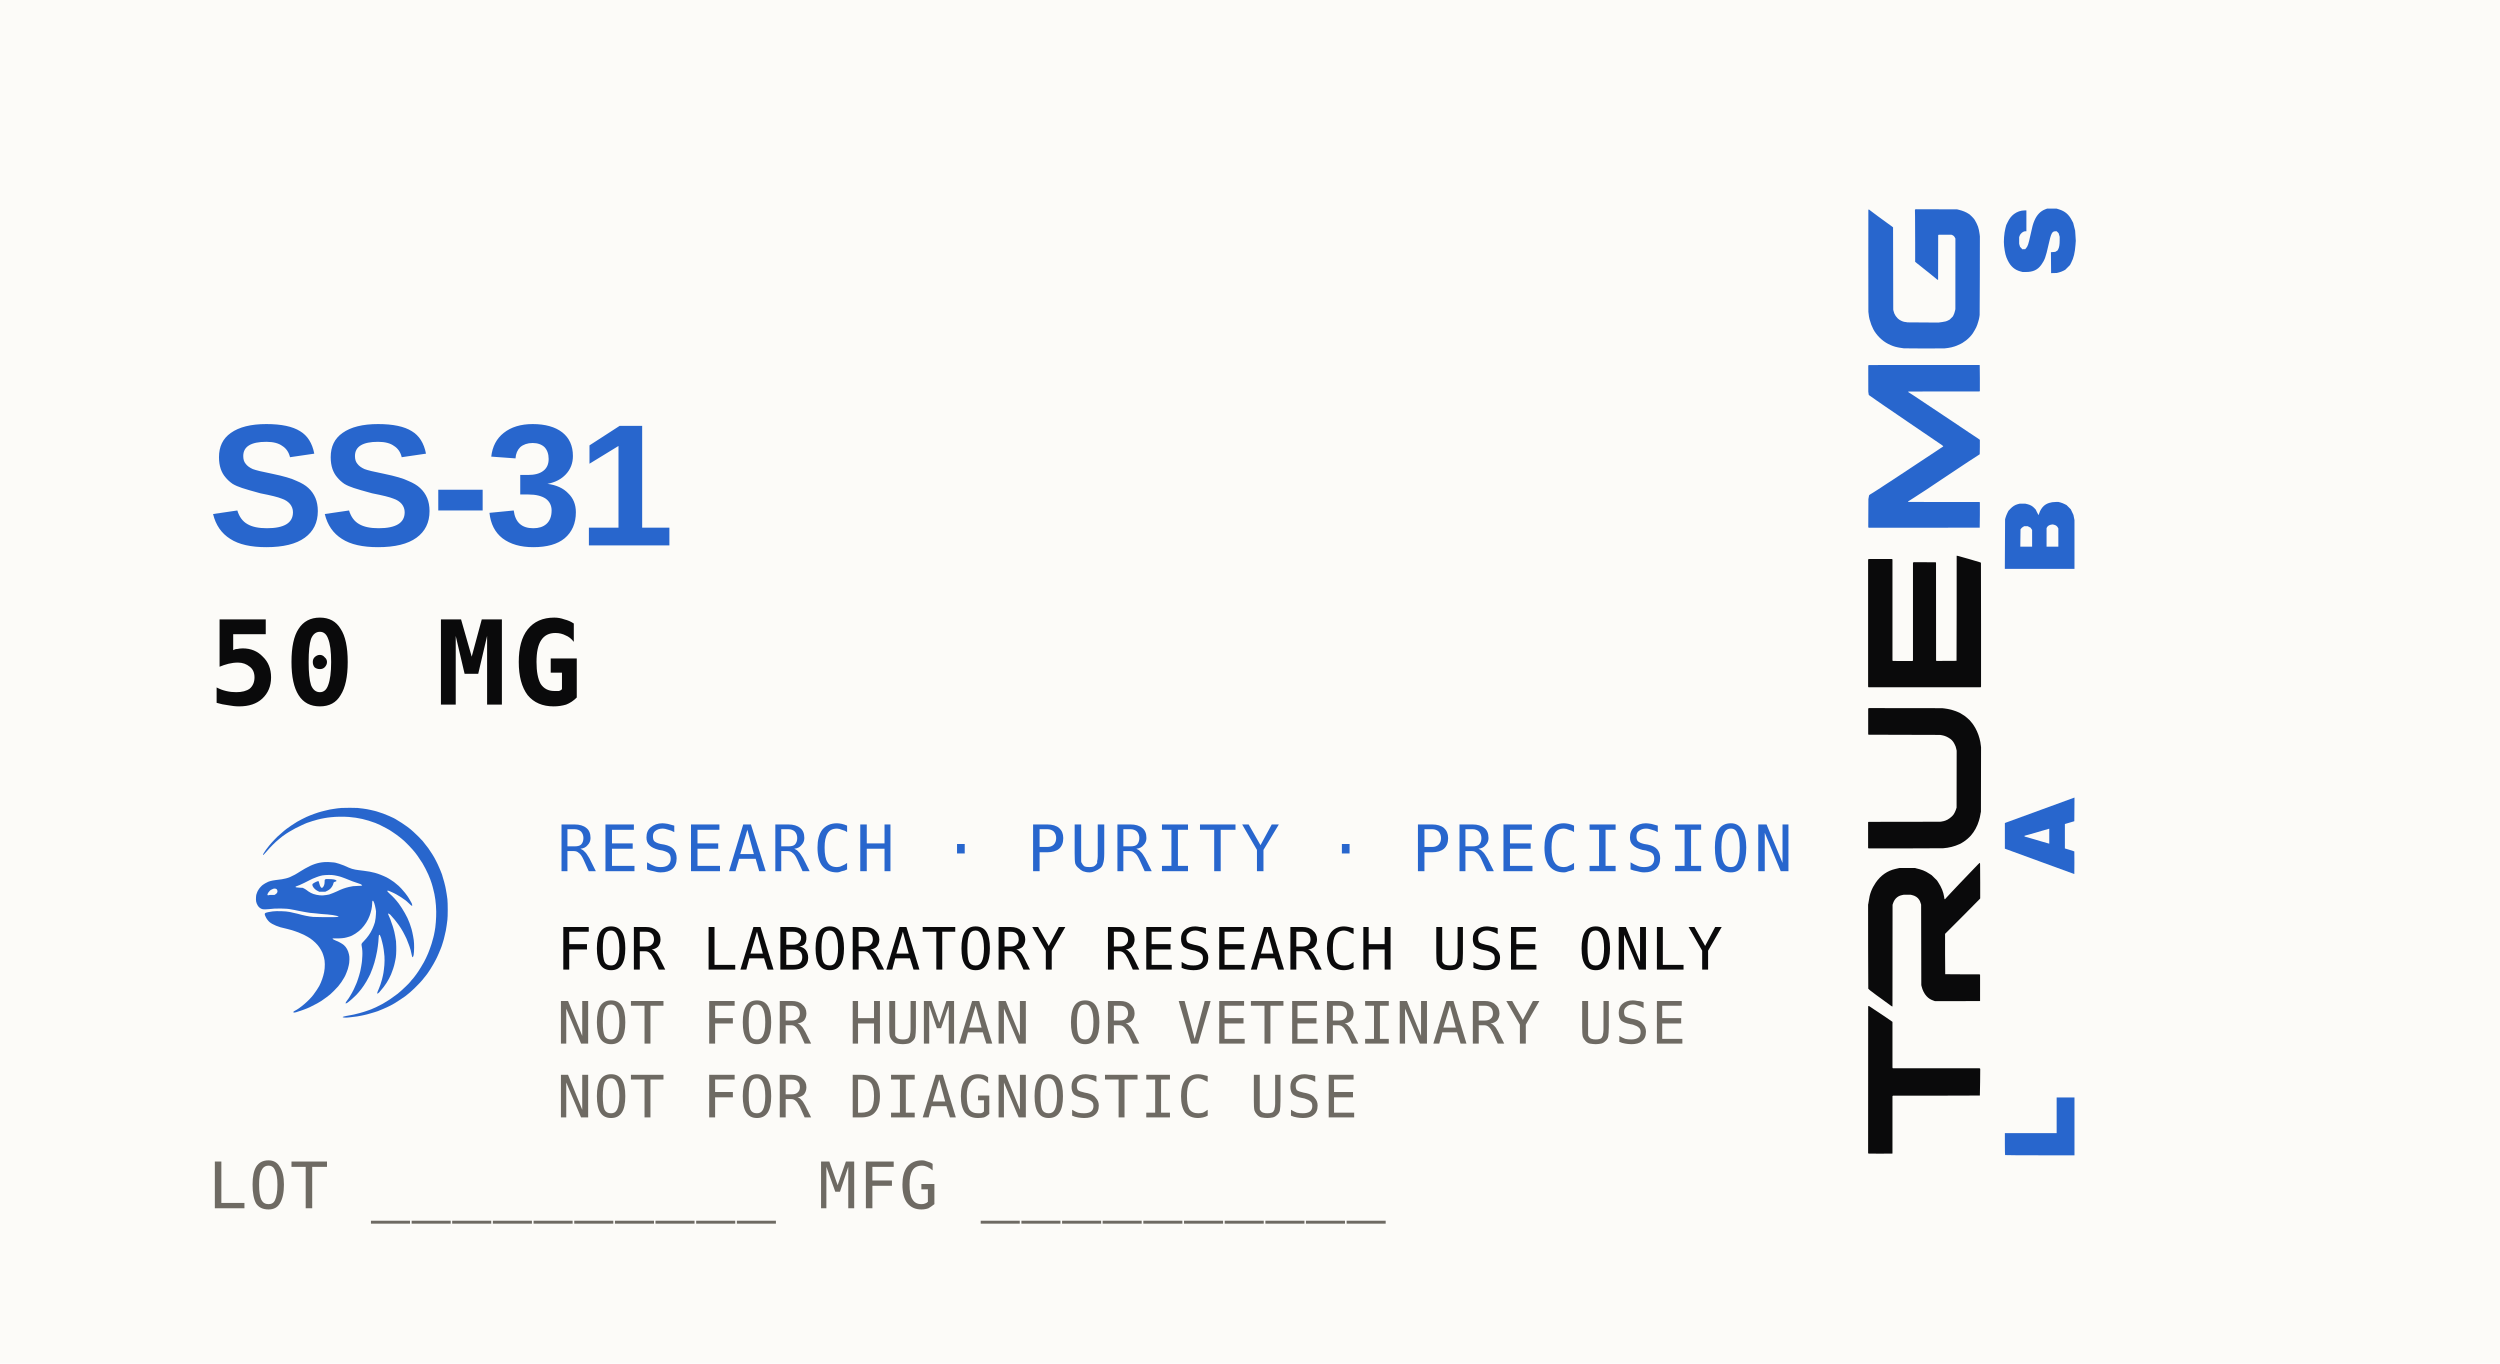
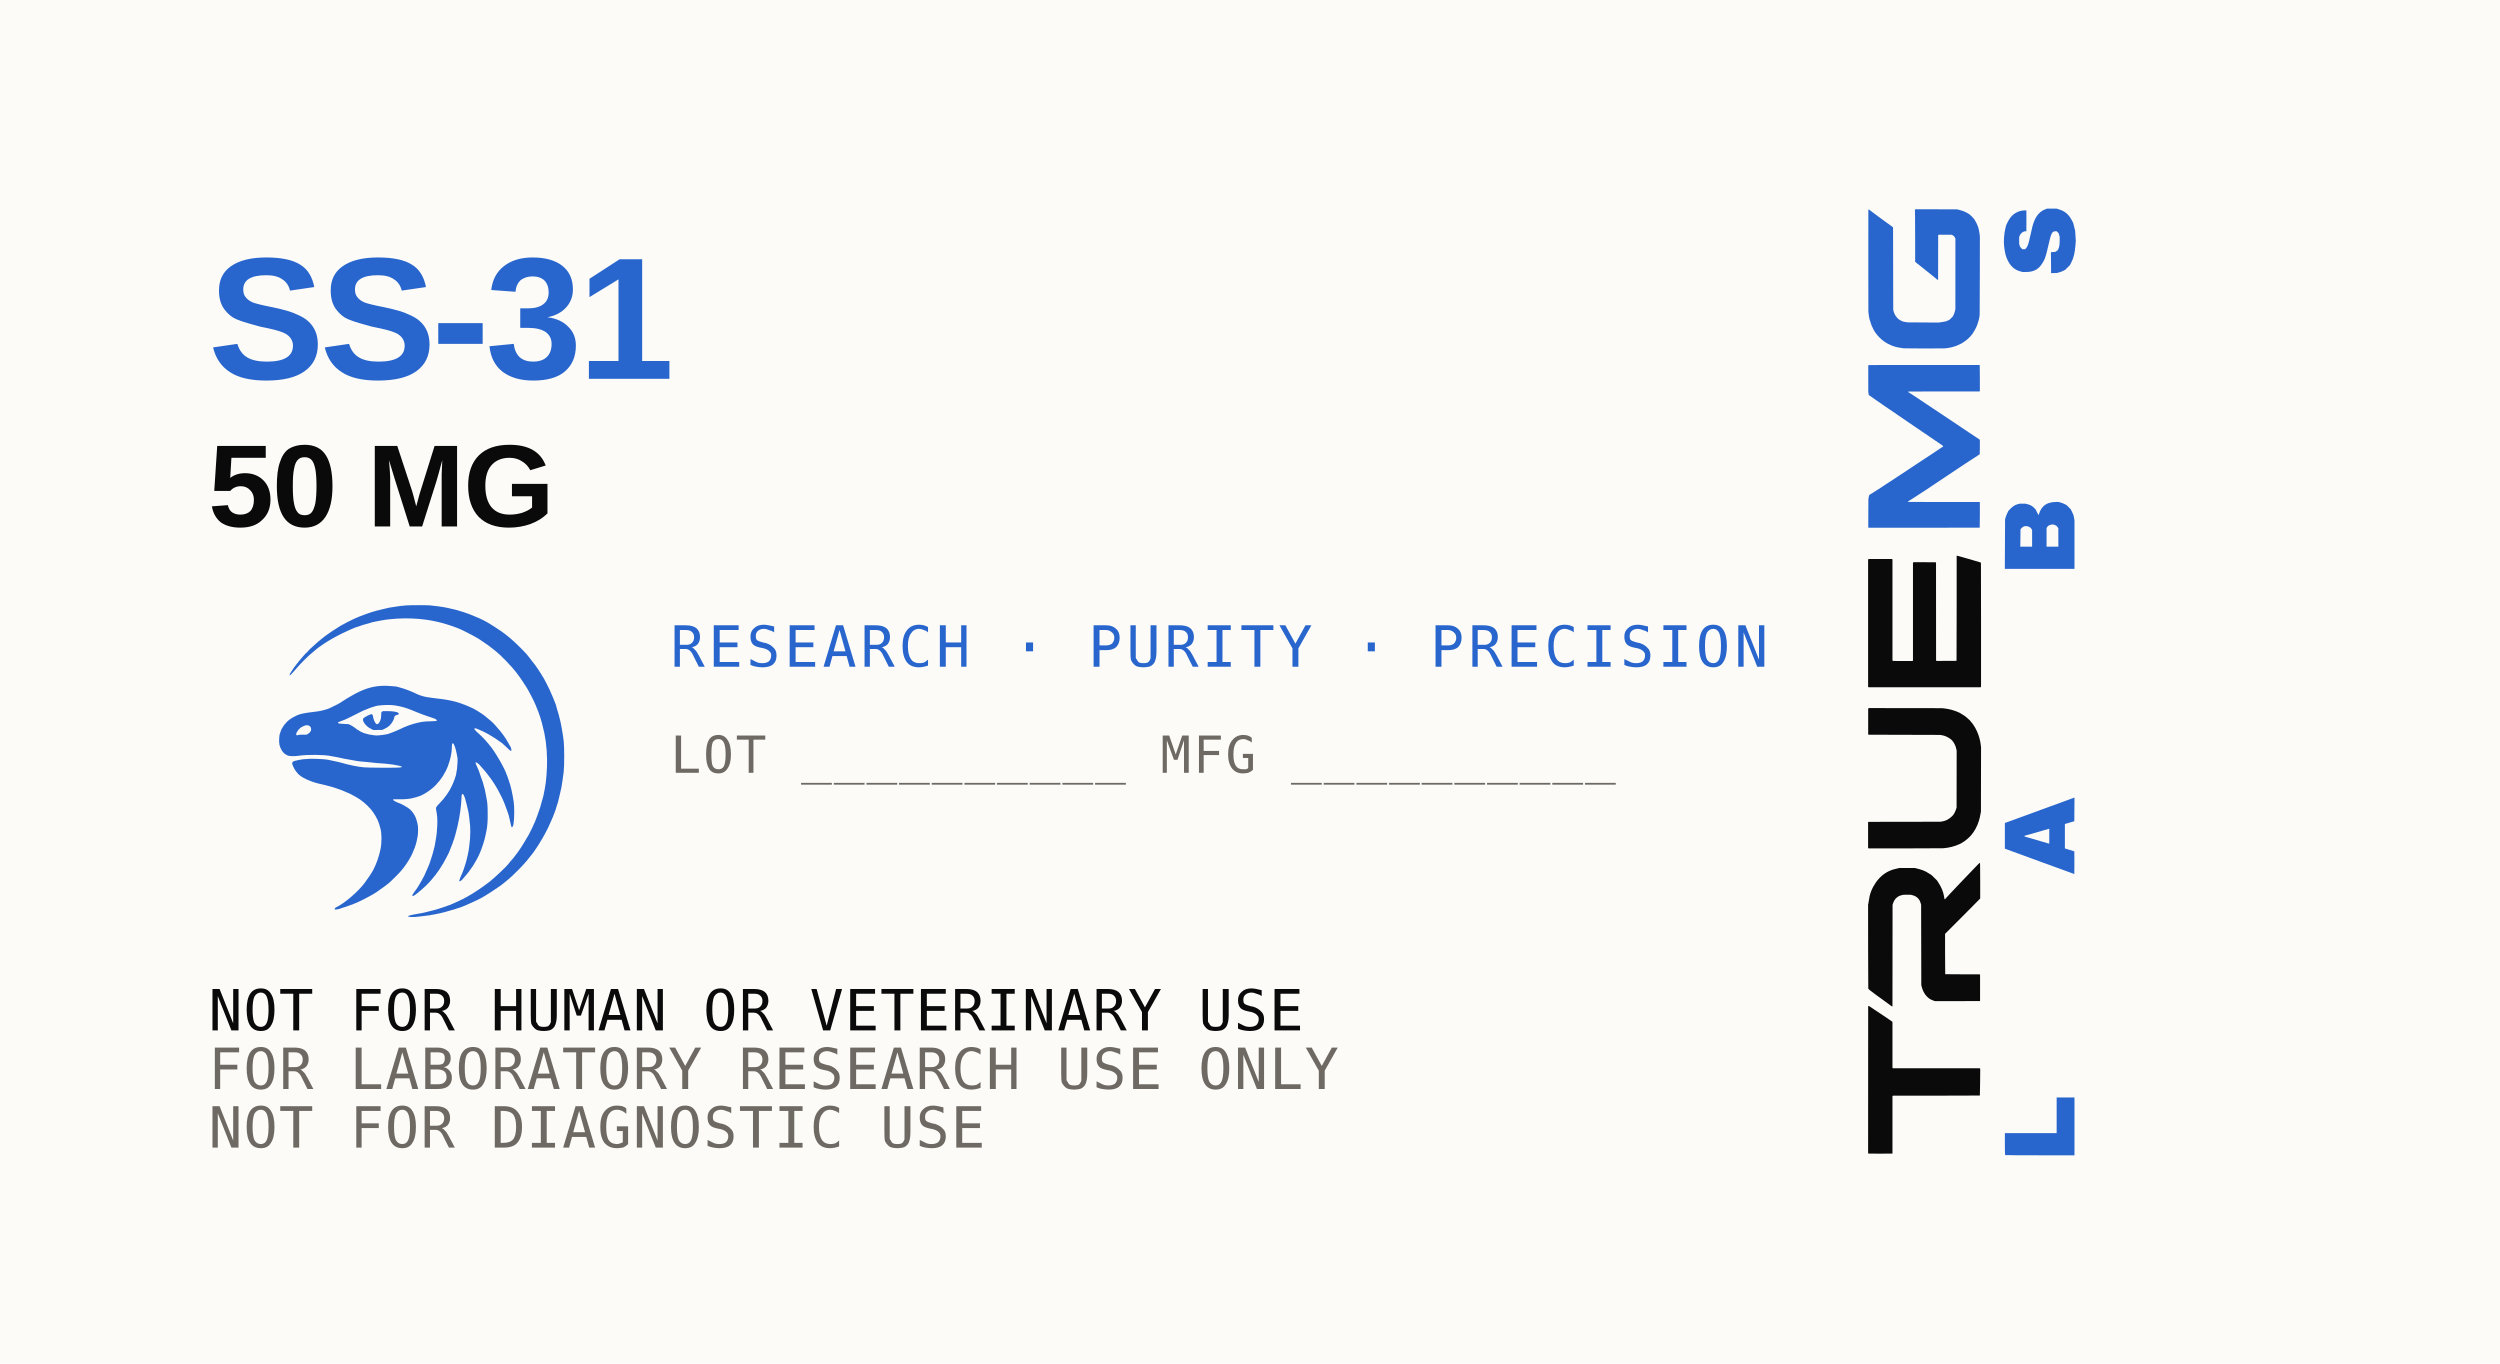
<svg xmlns="http://www.w3.org/2000/svg" width="66.0mm" height="36.0mm" viewBox="0 0 66.0 36.0">
  <rect x="0" y="0" width="66.0" height="36.0" fill="#FCFBF8" />
  <g transform="translate(49.30,30.50) rotate(-90) scale(0.004437)">
    <g transform="translate(0,681) scale(0.025,-0.025)" stroke="none">
      <g fill="#0A0A0B">
        <path d="M465 27020 l-58 -59 -15 -2770 c-8 -1524 0 -2802 18 -2841 l33 -70 6816 0 6815 0 61 -61 61 -61 -3 -10322 c-2 -5867 12 -10336 32 -10355 19 -18 1457 -45 3195 -61 l3160 -28 70 77 70 78 0 10325 0 10325 77 42 78 41 5439 0 5440 0 86 110 c125 160 843 1198 1065 1538 295 455 724 1099 1709 2569 l910 1356 -12 104 -12 103 -17488 9 -17488 9 -59 -58z" />
        <path d="M39653 27037 c-49 -18 -221 -200 -384 -405 -458 -576 -1855 -2468 -2161 -2925 -179 -268 -743 -1037 -1416 -1929 -166 -221 -278 -407 -266 -440 l22 -57 12086 -12 12086 -12 278 -88 c640 -203 1152 -536 1485 -965 307 -395 445 -712 569 -1304 l66 -320 0 -800 0 -800 -66 -300 c-181 -812 -569 -1408 -1152 -1768 -273 -168 -352 -202 -789 -341 l-351 -111 -9580 -21 -9580 -22 -300 -72 c-898 -215 -1753 -647 -2317 -1169 -555 -514 -833 -960 -1109 -1776 l-74 -220 -9 -5315 c-6 -2923 5 -5341 24 -5374 l33 -60 3113 -1 3113 0 48 65 47 66 6 4063 c3 2235 15 4080 27 4100 13 21 2011 36 4813 36 l4790 0 4138 -4134 c2275 -2274 4176 -4155 4224 -4180 l88 -46 3836 0 c2110 0 4003 12 4207 26 l369 26 19 50 c22 57 -449 537 -1427 1453 -693 648 -3219 3069 -3680 3525 -144 143 -513 492 -821 776 -307 284 -765 716 -1018 960 -460 444 -678 647 -1334 1239 l-350 316 13 64 12 65 180 30 c98 16 287 47 419 68 1108 179 2211 624 3280 1324 l560 366 620 626 620 626 263 400 c457 695 732 1203 890 1648 218 612 370 1114 408 1352 14 88 56 250 92 360 l67 200 0 1860 0 1860 -67 280 c-37 154 -105 451 -152 660 -425 1916 -1544 3522 -3281 4711 -1373 939 -2719 1447 -4380 1652 -176 22 -437 66 -580 99 l-260 59 -9960 -6 c-5478 -3 -9999 -20 -10047 -38z" />
        <path d="M73081 27003 l-41 -78 3 -8632 c2 -4748 18 -8831 36 -9073 101 -1383 432 -2698 970 -3860 66 -143 137 -296 156 -340 20 -44 107 -188 194 -320 88 -132 189 -294 225 -360 209 -379 985 -1283 1459 -1702 967 -852 2219 -1538 3517 -1926 650 -194 1101 -302 1480 -354 165 -23 381 -62 480 -87 l180 -46 7678 -14 7679 -14 341 41 c875 105 996 127 1782 328 1078 274 2363 850 3164 1418 90 64 252 177 360 252 187 130 549 429 780 644 172 160 902 995 1009 1154 55 80 204 315 333 521 129 206 275 440 325 520 50 80 106 181 125 225 20 44 83 188 142 320 184 414 294 707 421 1120 67 220 148 481 179 580 32 99 77 306 101 460 24 154 62 337 84 406 22 69 70 384 107 700 l66 574 11 8700 12 8700 -51 100 -50 100 -3067 0 -3067 0 -52 -52 -52 -52 -24 -8508 -24 -8508 -44 -260 c-110 -664 -270 -1122 -588 -1684 -416 -734 -817 -1122 -1520 -1473 -547 -273 -643 -308 -1159 -424 l-449 -100 -6776 10 -6776 11 -200 71 c-110 39 -290 99 -400 133 -249 78 -763 334 -1012 503 -573 388 -1285 1345 -1482 1993 -23 77 -72 239 -109 360 -36 121 -85 364 -108 540 l-41 320 -14 8515 -13 8515 -45 55 -46 55 -3073 0 -3074 0 -42 -77z" />
        <path d="M111470 27037 l-70 -41 0 -13357 0 -13356 77 -42 78 -41 14699 0 c8085 0 14727 11 14761 23 73 29 147 254 589 1797 45 154 107 361 140 460 63 190 147 481 240 830 105 394 171 630 288 1030 333 1138 450 1584 428 1620 l-25 40 -12447 1 c-6847 0 -12469 14 -12496 31 l-47 30 -13 2367 -12 2367 52 52 52 52 11644 8 11643 7 44 44 44 44 13 2601 14 2601 -64 97 -64 98 -11636 0 -11636 0 -65 65 -65 65 9 2319 10 2320 55 55 56 56 12035 0 12036 0 42 77 41 78 0 2733 0 2734 -61 88 -61 87 -15129 1 -15129 0 -70 -41z" />
      </g>
      <g fill="#2866CD">
        <path d="M149428 26991 l-69 -51 0 -13193 c0 -7256 10 -13210 23 -13230 14 -22 1228 -37 3012 -37 l2990 0 48 48 48 48 0 8485 c0 4667 11 8496 24 8510 51 51 137 -27 250 -225 101 -177 300 -490 866 -1360 66 -102 354 -541 640 -976 286 -435 601 -923 700 -1084 99 -162 321 -503 493 -760 172 -256 505 -753 740 -1103 235 -350 445 -663 467 -695 22 -31 510 -762 1084 -1623 574 -861 1170 -1754 1324 -1985 154 -231 405 -609 558 -840 153 -231 503 -754 776 -1163 274 -408 516 -772 538 -808 22 -36 195 -296 384 -577 189 -282 556 -836 816 -1232 1081 -1646 1205 -1838 1541 -2380 75 -121 155 -233 178 -249 22 -17 800 -30 1727 -30 l1686 -1 119 135 c65 75 217 295 338 490 237 384 977 1507 1354 2055 228 331 2457 3644 2617 3889 44 67 699 1051 1456 2187 757 1135 1423 2135 1480 2222 180 274 1884 2825 1961 2936 156 223 1269 1899 1393 2098 72 114 250 393 396 620 l265 412 64 -13 65 -12 10 -8456 10 -8455 45 -54 45 -54 3045 1 c1675 0 3068 15 3097 33 l52 33 3 9997 c2 5498 1 11430 -2 13183 l-5 3187 -64 64 -64 64 -3106 -3 -3106 -4 -378 -57 -379 -56 -90 -91 c-86 -86 -510 -688 -1208 -1715 -174 -255 -384 -561 -468 -680 -84 -119 -276 -396 -427 -616 -151 -220 -458 -665 -682 -990 -1061 -1535 -1504 -2184 -2993 -4392 -102 -151 -291 -424 -420 -606 -395 -558 -1826 -2658 -2692 -3952 -243 -363 -534 -795 -646 -960 -362 -533 -933 -1370 -1216 -1780 -151 -220 -481 -706 -734 -1080 -645 -958 -666 -976 -803 -710 -42 83 -173 285 -290 450 -117 165 -304 439 -414 609 -110 170 -319 485 -464 700 -262 388 -699 1050 -1710 2591 -288 440 -580 881 -649 980 -69 99 -254 378 -411 620 -158 242 -361 548 -451 680 -281 410 -2516 3790 -2639 3990 -64 104 -235 365 -380 580 -145 214 -333 498 -417 630 -84 132 -354 546 -599 920 -245 374 -615 940 -823 1259 -207 318 -435 660 -505 760 -71 99 -211 316 -313 481 -101 165 -291 462 -420 660 -130 198 -296 457 -368 575 -72 117 -167 271 -211 341 -44 69 -139 228 -212 352 -169 288 -192 306 -474 358 -129 23 -333 61 -454 84 l-220 41 -3341 16 -3341 15 -70 -51z" />
        <path d="M200748 27015 c-12 -12 -199 -36 -415 -54 -432 -34 -1041 -135 -1353 -224 -1056 -300 -1666 -529 -2360 -890 -1428 -741 -2792 -2118 -3512 -3547 -409 -812 -663 -1509 -787 -2160 -25 -132 -70 -357 -100 -500 -79 -379 -135 -742 -162 -1060 -43 -494 -55 -9253 -14 -9700 56 -610 149 -1204 259 -1660 102 -419 325 -1132 377 -1200 16 -22 80 -166 140 -320 130 -331 384 -846 530 -1076 305 -481 394 -610 605 -874 491 -615 1084 -1182 1642 -1570 290 -202 1442 -860 1505 -860 28 0 101 -26 164 -59 200 -104 621 -251 1093 -383 253 -70 546 -153 651 -184 105 -31 330 -75 500 -97 170 -23 390 -53 489 -68 99 -14 4347 -33 9440 -40 l9260 -14 540 64 c656 78 1322 222 1791 386 457 161 1227 540 1629 803 397 259 1101 959 1378 1369 420 622 746 1395 972 2303 l125 500 14 4945 15 4946 -71 71 -71 71 -1581 -27 c-870 -14 -3652 -26 -6184 -26 l-4603 0 -358 -430 c-730 -878 -909 -1102 -1673 -2099 -240 -314 -558 -715 -706 -891 -148 -176 -383 -466 -523 -644 -337 -431 -699 -871 -887 -1081 -88 -98 -148 -202 -140 -243 l14 -72 5305 -10 5304 -10 53 -64 53 -63 2 -1507 2 -1506 -91 -224 c-110 -274 -304 -474 -603 -623 l-226 -113 -8400 4 -8400 4 -320 70 c-469 102 -882 246 -1179 409 l-261 145 -360 364 -361 364 -139 260 c-255 475 -361 834 -439 1480 -25 209 -65 499 -88 643 l-43 264 25 3744 25 3744 40 105 c22 58 40 190 41 293 1 337 223 944 505 1380 483 748 1297 1294 2194 1474 l240 48 9794 23 9795 22 117 140 c64 77 166 212 225 299 139 203 491 691 749 1038 529 712 1029 1396 1202 1646 106 153 235 331 287 397 354 447 648 839 1069 1427 120 168 302 408 403 532 l184 226 -13 87 -12 88 -12145 8 c-6680 5 -12155 -1 -12167 -13z" />
      </g>
    </g>
    <g transform="translate(0,811.8) scale(2.00071)">
      <g transform="translate(0,214) scale(0.025,-0.025)" fill="#2866CD" stroke="none">
        <path d="M108180 8534 c-883 -105 -1223 -191 -1720 -433 -723 -354 -1137 -832 -1320 -1524 l-62 -237 -3 -388 c-4 -854 255 -1416 851 -1840 580 -413 916 -536 2354 -856 1425 -317 1640 -428 1640 -841 l0 -141 -113 -114 -114 -113 -214 -63 -214 -64 -425 0 c-504 0 -844 55 -1052 172 l-152 85 -83 134 -83 134 -20 258 -21 258 -1245 -10 -1244 -11 9 -334 9 -334 66 -266 c36 -146 121 -374 189 -506 l125 -240 281 -282 281 -281 281 -146 c560 -291 1154 -435 2099 -509 l500 -39 606 38 606 39 461 117 462 116 312 163 c696 362 1073 805 1299 1525 l94 299 -2 560 -2 560 -94 240 c-217 556 -654 973 -1318 1259 -413 178 -717 261 -1834 501 -954 205 -1224 295 -1434 476 l-146 126 -4 173 -5 172 146 134 147 134 173 52 173 51 400 1 400 1 151 -53 c299 -106 549 -418 549 -685 l0 -122 1240 0 1240 0 0 232 c0 429 -157 880 -432 1244 -232 306 -531 541 -948 745 l-360 176 -388 100 c-588 151 -1538 223 -2092 157z" />
        <path d="M27 8413 c-15 -14 -27 -1877 -27 -4140 l0 -4113 3440 0 3440 0 0 1060 0 1060 -2120 0 -2120 0 0 3080 0 3080 -1293 0 c-712 0 -1306 -12 -1320 -27z" />
        <path d="M36449 8370 c-16 -38 -696 -1897 -1510 -4130 l-1482 -4060 1338 -11 c735 -5 1345 -2 1355 8 10 10 94 267 186 571 l167 552 1453 0 1453 0 166 -560 166 -560 1408 -11 1408 -10 -54 150 c-226 634 -2882 7899 -2925 8001 l-54 130 -1523 0 -1524 0 -28 -70z m1733 -2892 c92 -340 278 -981 413 -1425 135 -444 245 -826 245 -850 l0 -43 -880 0 -880 0 0 35 c0 20 118 428 261 908 144 480 325 1099 402 1375 77 276 150 534 162 574 12 40 41 66 65 58 l43 -14 169 -618z" />
        <path d="M69760 4303 l0 -4143 2902 0 2901 0 309 62 308 62 334 158 333 158 252 251 251 252 125 248 c69 137 153 351 185 477 l60 229 -1 321 c-1 601 -160 1085 -470 1430 -201 224 -556 447 -848 535 -133 40 -241 82 -241 95 0 12 146 91 325 175 l324 152 189 177 c231 216 381 483 460 821 l61 257 0 322 1 321 -62 239 c-83 323 -270 621 -559 892 l-241 226 -260 128 c-143 71 -368 160 -499 198 l-239 69 -2950 15 -2950 15 0 -4142z m4807 2197 c59 -44 145 -145 190 -225 l83 -146 0 -196 0 -196 -90 -178 -90 -178 -136 -91 -136 -90 -994 0 -994 0 0 702 0 702 1030 -12 1030 -12 107 -80z m151 -3079 c149 -77 276 -287 306 -506 l24 -176 -47 -179 c-53 -196 -161 -336 -329 -424 l-108 -56 -1082 0 -1082 0 0 700 0 700 1102 0 1102 0 114 -59z" />
      </g>
    </g>
  </g>
-   <text x="5.5" y="14.40" font-family="Archivo Black, Archivo, Helvetica Neue, Arial, sans-serif" font-weight="900" font-size="4.60" letter-spacing="-0.12" fill="#2866CD">SS-31</text>
-   <text x="5.5" y="18.60" font-family="IBM Plex Mono, SF Mono, Menlo, monospace" font-weight="600" font-size="3.10" letter-spacing="0.14" fill="#0A0A0B">50 MG</text>
-   <g transform="translate(5.500,20.400) scale(0.004625)">
+   <text x="5.5" y="10.00" font-family="Archivo Black, Archivo, Helvetica Neue, Arial, sans-serif" font-weight="900" font-size="4.60" letter-spacing="-0.12" fill="#2866CD">SS-31</text>
+   <text x="5.5" y="13.90" font-family="Archivo Black, Archivo, Helvetica Neue, Arial, sans-serif" font-weight="900" font-size="3.10" letter-spacing="-0.04" fill="#0A0A0B">50 MG</text>
+   <g transform="translate(5.500,14.600) scale(0.006875)">
    <g transform="translate(0,1600) scale(0.025,-0.025)" fill="#2866CD" stroke="none">
      <path d="M30400 55957 c-297 -16 -720 -59 -940 -94 -220 -35 -598 -91 -840 -124 -768 -105 -982 -149 -2060 -419 -187 -47 -520 -130 -740 -184 -821 -204 -2477 -801 -3440 -1242 -528 -241 -1624 -809 -2100 -1086 -590 -345 -2063 -1335 -2434 -1636 -184 -150 -429 -344 -546 -432 -225 -171 -418 -340 -1592 -1400 -171 -154 -354 -346 -408 -427 -53 -81 -151 -178 -217 -217 -65 -39 -332 -323 -591 -631 -260 -307 -536 -632 -615 -722 -79 -90 -204 -252 -278 -361 -74 -110 -192 -263 -262 -340 -114 -126 -263 -343 -696 -1013 -216 -334 -206 -561 14 -319 54 61 220 236 368 390 148 154 351 382 453 506 583 717 1913 2044 2524 2520 187 146 376 305 420 354 124 139 986 773 1403 1033 152 95 430 269 617 387 719 454 2073 1166 2860 1505 308 133 603 269 657 303 136 88 871 359 1323 488 209 60 422 131 472 159 51 28 280 93 509 144 229 52 529 139 668 194 138 54 485 138 771 186 286 48 664 121 840 162 176 41 500 94 720 119 220 24 553 61 740 82 1195 135 2877 157 4140 55 2107 -171 3829 -563 6000 -1368 547 -203 1543 -682 2440 -1172 805 -441 925 -512 1273 -757 172 -121 406 -279 520 -351 314 -199 918 -640 1261 -920 168 -138 414 -333 546 -433 671 -512 2476 -2380 3072 -3178 171 -230 399 -535 507 -678 203 -270 597 -862 1144 -1720 301 -472 1075 -1973 1331 -2582 244 -582 288 -689 440 -1078 157 -402 526 -1548 526 -1634 0 -25 63 -271 139 -546 425 -1525 659 -3281 692 -5200 24 -1413 -143 -3550 -352 -4500 -43 -198 -116 -563 -160 -812 -45 -249 -115 -537 -156 -640 -40 -103 -95 -296 -122 -428 -70 -351 -400 -1420 -556 -1800 -45 -110 -126 -335 -179 -500 -303 -935 -1266 -2951 -1690 -3540 -48 -66 -136 -217 -195 -335 -59 -118 -223 -384 -363 -590 -141 -206 -291 -442 -333 -525 -80 -157 -865 -1223 -1119 -1521 -80 -93 -265 -302 -411 -463 -146 -160 -293 -345 -327 -409 -114 -218 -2195 -2185 -2830 -2676 -482 -373 -1297 -962 -1638 -1185 -187 -123 -392 -257 -455 -299 -933 -620 -1772 -1089 -2765 -1547 -1211 -558 -1273 -583 -2220 -892 -165 -54 -462 -153 -659 -220 -404 -137 -1597 -460 -1841 -499 -88 -14 -268 -60 -400 -101 -132 -42 -497 -113 -811 -159 -315 -46 -711 -117 -880 -159 -170 -41 -410 -95 -534 -119 -231 -46 -397 -133 -347 -183 95 -94 798 -124 1312 -56 165 22 480 57 700 78 872 82 1752 214 2260 340 209 52 470 107 580 122 229 33 1212 293 1670 443 170 56 494 152 720 213 225 62 554 167 730 234 812 310 1131 440 1222 499 54 35 216 108 361 162 314 117 1446 662 1757 846 121 71 355 207 520 301 366 210 1934 1241 2396 1576 184 134 481 371 660 526 178 155 414 350 524 433 303 227 1686 1577 2220 2165 530 584 702 788 1026 1220 124 165 288 365 363 445 76 80 195 237 265 348 69 111 214 324 322 474 107 150 267 390 356 533 591 958 912 1505 1022 1741 70 149 190 374 268 501 77 128 192 355 255 505 63 150 272 615 464 1033 191 418 388 895 437 1060 48 165 128 376 176 469 47 93 114 299 147 457 34 159 105 389 159 511 54 123 134 394 178 603 44 209 133 578 197 820 205 766 368 1607 466 2396 53 420 127 980 164 1244 103 719 104 3773 2 4678 -40 351 -80 651 -89 666 -10 15 -53 304 -97 642 -44 338 -123 794 -176 1014 -53 220 -110 499 -126 620 -35 263 -450 1784 -595 2180 -56 154 -103 326 -103 383 -1 57 -46 192 -102 300 -55 108 -130 296 -165 417 -36 121 -106 301 -157 400 -51 99 -137 297 -190 440 -127 339 -665 1495 -792 1700 -54 88 -134 241 -177 340 -180 415 -1143 1960 -1598 2567 -399 531 -784 1023 -1271 1625 -285 353 -1603 1669 -2131 2128 -215 187 -483 422 -594 522 -112 101 -303 252 -424 337 -121 85 -274 203 -340 262 -268 241 -2259 1538 -2760 1799 -154 81 -352 185 -440 232 -251 134 -937 448 -980 448 -21 0 -151 53 -289 119 -523 248 -1616 649 -2243 823 -194 54 -383 113 -420 133 -38 19 -212 65 -388 103 -176 37 -574 130 -885 205 -311 75 -689 154 -840 175 -151 22 -572 84 -935 139 -363 54 -912 118 -1220 141 -624 46 -2827 46 -3660 -1z" />
      <path d="M26520 43595 c-1503 -101 -2804 -534 -4460 -1485 -714 -409 -983 -571 -1100 -661 -55 -43 -163 -110 -240 -149 -77 -40 -201 -119 -276 -176 -252 -192 -912 -540 -1832 -966 -362 -168 -1371 -434 -1832 -483 -220 -24 -849 -105 -1397 -181 -1084 -151 -1615 -302 -2108 -598 -124 -75 -244 -136 -267 -136 -23 0 -123 -62 -222 -138 -99 -75 -243 -170 -319 -210 -194 -101 -835 -791 -958 -1032 -57 -110 -148 -261 -204 -335 -55 -74 -113 -191 -127 -260 -15 -69 -77 -242 -139 -385 -93 -215 -119 -350 -150 -780 -62 -878 26 -1314 388 -1935 234 -401 636 -717 1052 -828 273 -73 1001 -73 1501 0 1439 208 4011 182 5050 -52 99 -22 459 -87 800 -145 341 -57 728 -138 860 -179 132 -41 510 -114 840 -162 330 -47 780 -129 1000 -181 220 -51 607 -113 860 -136 253 -24 865 -80 1360 -124 495 -45 981 -98 1080 -118 99 -20 306 -37 460 -38 354 -3 1780 -140 2269 -220 561 -91 1231 -246 1282 -297 107 -107 -50 -145 -708 -168 -1005 -37 -4364 -9 -5019 41 -919 71 -2277 343 -3524 706 -295 86 -642 164 -1920 435 -801 170 -2892 235 -3833 119 -689 -85 -1433 -246 -1627 -352 -142 -77 -161 -105 -172 -254 -7 -100 14 -219 54 -296 36 -70 115 -247 175 -392 132 -321 525 -849 832 -1119 668 -585 2172 -1205 3551 -1464 184 -34 412 -90 507 -124 95 -34 263 -78 373 -99 481 -89 2334 -717 2607 -883 70 -43 250 -120 400 -172 244 -83 464 -195 1313 -665 764 -423 1614 -1125 2248 -1858 531 -613 1106 -1620 1268 -2220 39 -143 124 -429 189 -636 240 -761 257 -2233 37 -3317 -217 -1075 -632 -2255 -1116 -3173 -229 -434 -819 -1321 -1340 -2014 -1001 -1331 -3082 -3113 -4317 -3698 -201 -95 -291 -207 -251 -311 40 -104 505 -42 935 126 201 79 390 143 420 143 30 0 161 38 291 85 130 47 425 153 656 235 1057 378 1752 700 3120 1446 773 421 1073 619 2200 1450 708 522 898 688 1617 1407 888 889 1167 1215 1709 1992 459 658 952 1543 1074 1925 28 88 87 232 131 320 162 320 426 1184 487 1588 34 226 81 482 105 568 24 86 47 446 51 800 5 574 -6 700 -108 1164 -196 892 -591 1610 -1163 2111 -348 305 -1330 854 -1763 986 -288 88 -828 392 -822 463 7 83 242 104 886 80 867 -32 1816 58 2336 222 198 62 469 141 603 175 749 190 2014 1010 2759 1788 834 871 1481 1889 1872 2948 371 1003 586 2015 587 2767 0 510 43 700 159 700 169 0 460 -829 623 -1780 l107 -620 -22 -660 c-20 -592 -86 -1119 -231 -1831 -41 -202 -387 -1161 -474 -1316 -22 -40 -93 -192 -157 -337 -367 -838 -1079 -1848 -1882 -2673 -599 -615 -608 -633 -509 -1135 146 -744 192 -1447 147 -2272 -48 -871 -109 -1582 -139 -1632 -12 -18 -67 -361 -124 -762 -56 -401 -146 -867 -198 -1036 -53 -168 -107 -378 -122 -466 -14 -88 -78 -322 -141 -520 -64 -198 -160 -504 -214 -680 -152 -499 -411 -1216 -459 -1274 -24 -29 -90 -177 -147 -329 -57 -152 -145 -349 -195 -437 -51 -88 -122 -250 -158 -360 -36 -110 -119 -281 -185 -380 -66 -99 -120 -197 -120 -218 0 -20 -72 -160 -160 -310 -88 -149 -235 -402 -327 -562 -315 -549 -487 -810 -761 -1157 -516 -654 -501 -911 32 -556 404 269 1699 1403 2036 1782 132 149 367 412 523 584 778 860 1696 2237 2305 3457 131 264 289 579 351 700 62 121 141 322 177 448 36 125 128 358 204 519 77 160 140 315 140 345 0 29 52 183 115 341 392 980 975 3467 1107 4727 32 308 86 767 118 1020 33 253 61 649 62 880 5 962 253 961 558 -3 94 -296 211 -735 261 -977 49 -242 135 -611 191 -820 55 -209 121 -587 145 -840 25 -253 62 -559 82 -680 172 -1013 156 -2619 -38 -3940 -42 -286 -88 -619 -102 -740 -14 -121 -76 -427 -137 -680 -61 -253 -150 -622 -197 -820 -127 -538 -590 -1900 -721 -2122 -39 -66 -146 -312 -238 -546 -153 -393 -176 -552 -79 -552 54 0 393 237 393 275 0 17 149 195 331 395 955 1050 1835 2420 2383 3710 337 792 716 1965 832 2574 36 190 109 535 161 766 162 707 225 1653 199 3000 -22 1204 -30 1285 -245 2420 -174 915 -259 1298 -325 1453 -34 81 -78 246 -98 366 -20 121 -90 346 -154 500 -65 155 -172 452 -238 661 -219 697 -371 1096 -590 1549 -225 468 -255 587 -158 625 60 23 542 -311 542 -375 0 -18 167 -210 371 -426 204 -216 424 -465 490 -553 65 -88 227 -295 361 -460 806 -1000 1475 -2061 2055 -3260 159 -330 307 -633 329 -674 87 -161 473 -1149 536 -1371 37 -129 117 -352 179 -495 130 -300 330 -1063 443 -1694 78 -431 162 -666 238 -666 74 0 192 250 233 495 136 809 151 2549 29 3405 -164 1155 -478 2567 -677 3046 -53 129 -120 333 -147 454 -28 121 -91 301 -140 400 -49 99 -112 252 -139 340 -263 842 -1447 2937 -2313 4092 -647 863 -1321 1593 -2113 2292 -380 335 -559 564 -507 649 35 57 368 -4 513 -94 72 -44 234 -116 359 -159 125 -43 285 -113 354 -156 69 -43 225 -117 346 -164 193 -76 779 -416 1600 -929 143 -89 368 -246 500 -349 132 -103 324 -236 427 -295 103 -59 226 -156 273 -217 47 -60 209 -209 361 -330 151 -121 341 -298 423 -393 147 -172 412 -367 500 -367 65 0 11 374 -86 593 -41 95 -200 374 -352 620 -152 246 -308 510 -346 587 -75 150 -584 868 -818 1153 -619 756 -1136 1324 -1463 1607 -910 786 -1306 1090 -1806 1385 -172 102 -385 235 -473 295 -208 143 -717 397 -1153 577 -191 79 -504 209 -697 289 -192 80 -485 187 -650 238 -165 50 -453 139 -640 196 -545 168 -1843 407 -2580 476 -374 34 -869 97 -1100 139 -231 41 -582 94 -780 116 -361 41 -1191 293 -1520 460 -595 303 -1597 706 -2220 892 -828 248 -1011 292 -1227 295 -114 1 -339 19 -500 39 -451 57 -1085 72 -1593 38z m1750 -2955 c603 -47 1755 -303 2219 -493 182 -75 385 -148 451 -164 66 -15 237 -80 380 -143 809 -358 2387 -945 3079 -1146 331 -96 539 -198 665 -324 l62 -61 -65 -65 c-53 -53 -213 -68 -952 -89 -973 -28 -1196 -54 -1970 -230 -915 -207 -1807 -533 -2759 -1007 -349 -173 -1455 -617 -1800 -722 -198 -60 -1095 -189 -1477 -212 -768 -46 -2093 236 -2671 568 -510 292 -675 400 -952 621 -165 132 -444 309 -620 393 l-320 152 -722 36 c-406 19 -761 55 -810 82 -106 56 -115 157 -18 191 39 13 178 68 310 123 132 55 384 151 560 213 176 62 653 285 1060 495 407 211 947 483 1200 605 253 122 559 273 680 335 121 62 328 144 460 181 132 37 313 110 402 161 90 52 307 131 483 176 176 45 382 108 458 139 375 156 1784 254 2667 185z m-12741 -3188 c84 -49 157 -141 206 -259 153 -369 -11 -726 -452 -985 l-183 -108 -600 0 c-407 0 -628 -16 -687 -50 -118 -67 -232 -63 -294 11 -172 208 461 1091 900 1255 118 44 284 119 368 165 187 103 540 89 742 -29z" />
      <path d="M26687 39620 l-119 -100 -18 -470 c-17 -409 -36 -512 -147 -790 -197 -494 -466 -674 -672 -450 -159 174 -361 642 -408 950 -51 326 -114 458 -237 490 -131 34 -1056 -420 -1251 -615 -316 -316 318 -1235 1125 -1629 l379 -186 681 3 680 2 425 205 c315 151 495 269 691 452 333 312 649 831 725 1190 68 324 93 351 426 450 314 94 364 159 230 301 -178 190 -840 297 -1832 297 l-559 0 -119 -100z" />
    </g>
  </g>
-   <text x="14.70" y="23.00" font-family="IBM Plex Mono, SF Mono, Menlo, monospace" font-size="1.71" letter-spacing="0.1" fill="#2866CD">RESEARCH · PURITY · PRECISION</text>
-   <text x="14.70" y="25.60" font-family="IBM Plex Mono, SF Mono, Menlo, monospace" font-size="1.55" letter-spacing="0.03" fill="#0A0A0B">FOR LABORATORY RESEARCH USE ONLY</text>
-   <text x="14.70" y="27.55" font-family="IBM Plex Mono, SF Mono, Menlo, monospace" font-size="1.55" letter-spacing="0.03" fill="#6E6A63">NOT FOR HUMAN OR VETERINARY USE</text>
-   <text x="14.70" y="29.50" font-family="IBM Plex Mono, SF Mono, Menlo, monospace" font-size="1.55" letter-spacing="0.03" fill="#6E6A63">NOT FOR DIAGNOSTIC USE</text>
-   <text x="5.5" y="31.90" font-family="IBM Plex Mono, SF Mono, Menlo, monospace" font-size="1.70" letter-spacing="0.05" fill="#6E6A63">LOT __________   MFG __________</text>
+   <text x="17.70" y="17.60" font-family="IBM Plex Mono, SF Mono, Menlo, monospace" font-size="1.50" letter-spacing="0.1" fill="#2866CD">RESEARCH · PURITY · PRECISION</text>
+   <text x="17.70" y="20.40" font-family="IBM Plex Mono, SF Mono, Menlo, monospace" font-size="1.35" letter-spacing="0.05" fill="#6E6A63">LOT __________  MFG __________</text>
+   <text x="5.5" y="27.20" font-family="IBM Plex Mono, SF Mono, Menlo, monospace" font-size="1.50" letter-spacing="0.03" fill="#0A0A0B">NOT FOR HUMAN OR VETERINARY USE</text>
+   <text x="5.5" y="28.75" font-family="IBM Plex Mono, SF Mono, Menlo, monospace" font-size="1.50" letter-spacing="0.03" fill="#6E6A63">FOR LABORATORY RESEARCH USE ONLY</text>
+   <text x="5.5" y="30.30" font-family="IBM Plex Mono, SF Mono, Menlo, monospace" font-size="1.50" letter-spacing="0.03" fill="#6E6A63">NOT FOR DIAGNOSTIC USE</text>
</svg>
